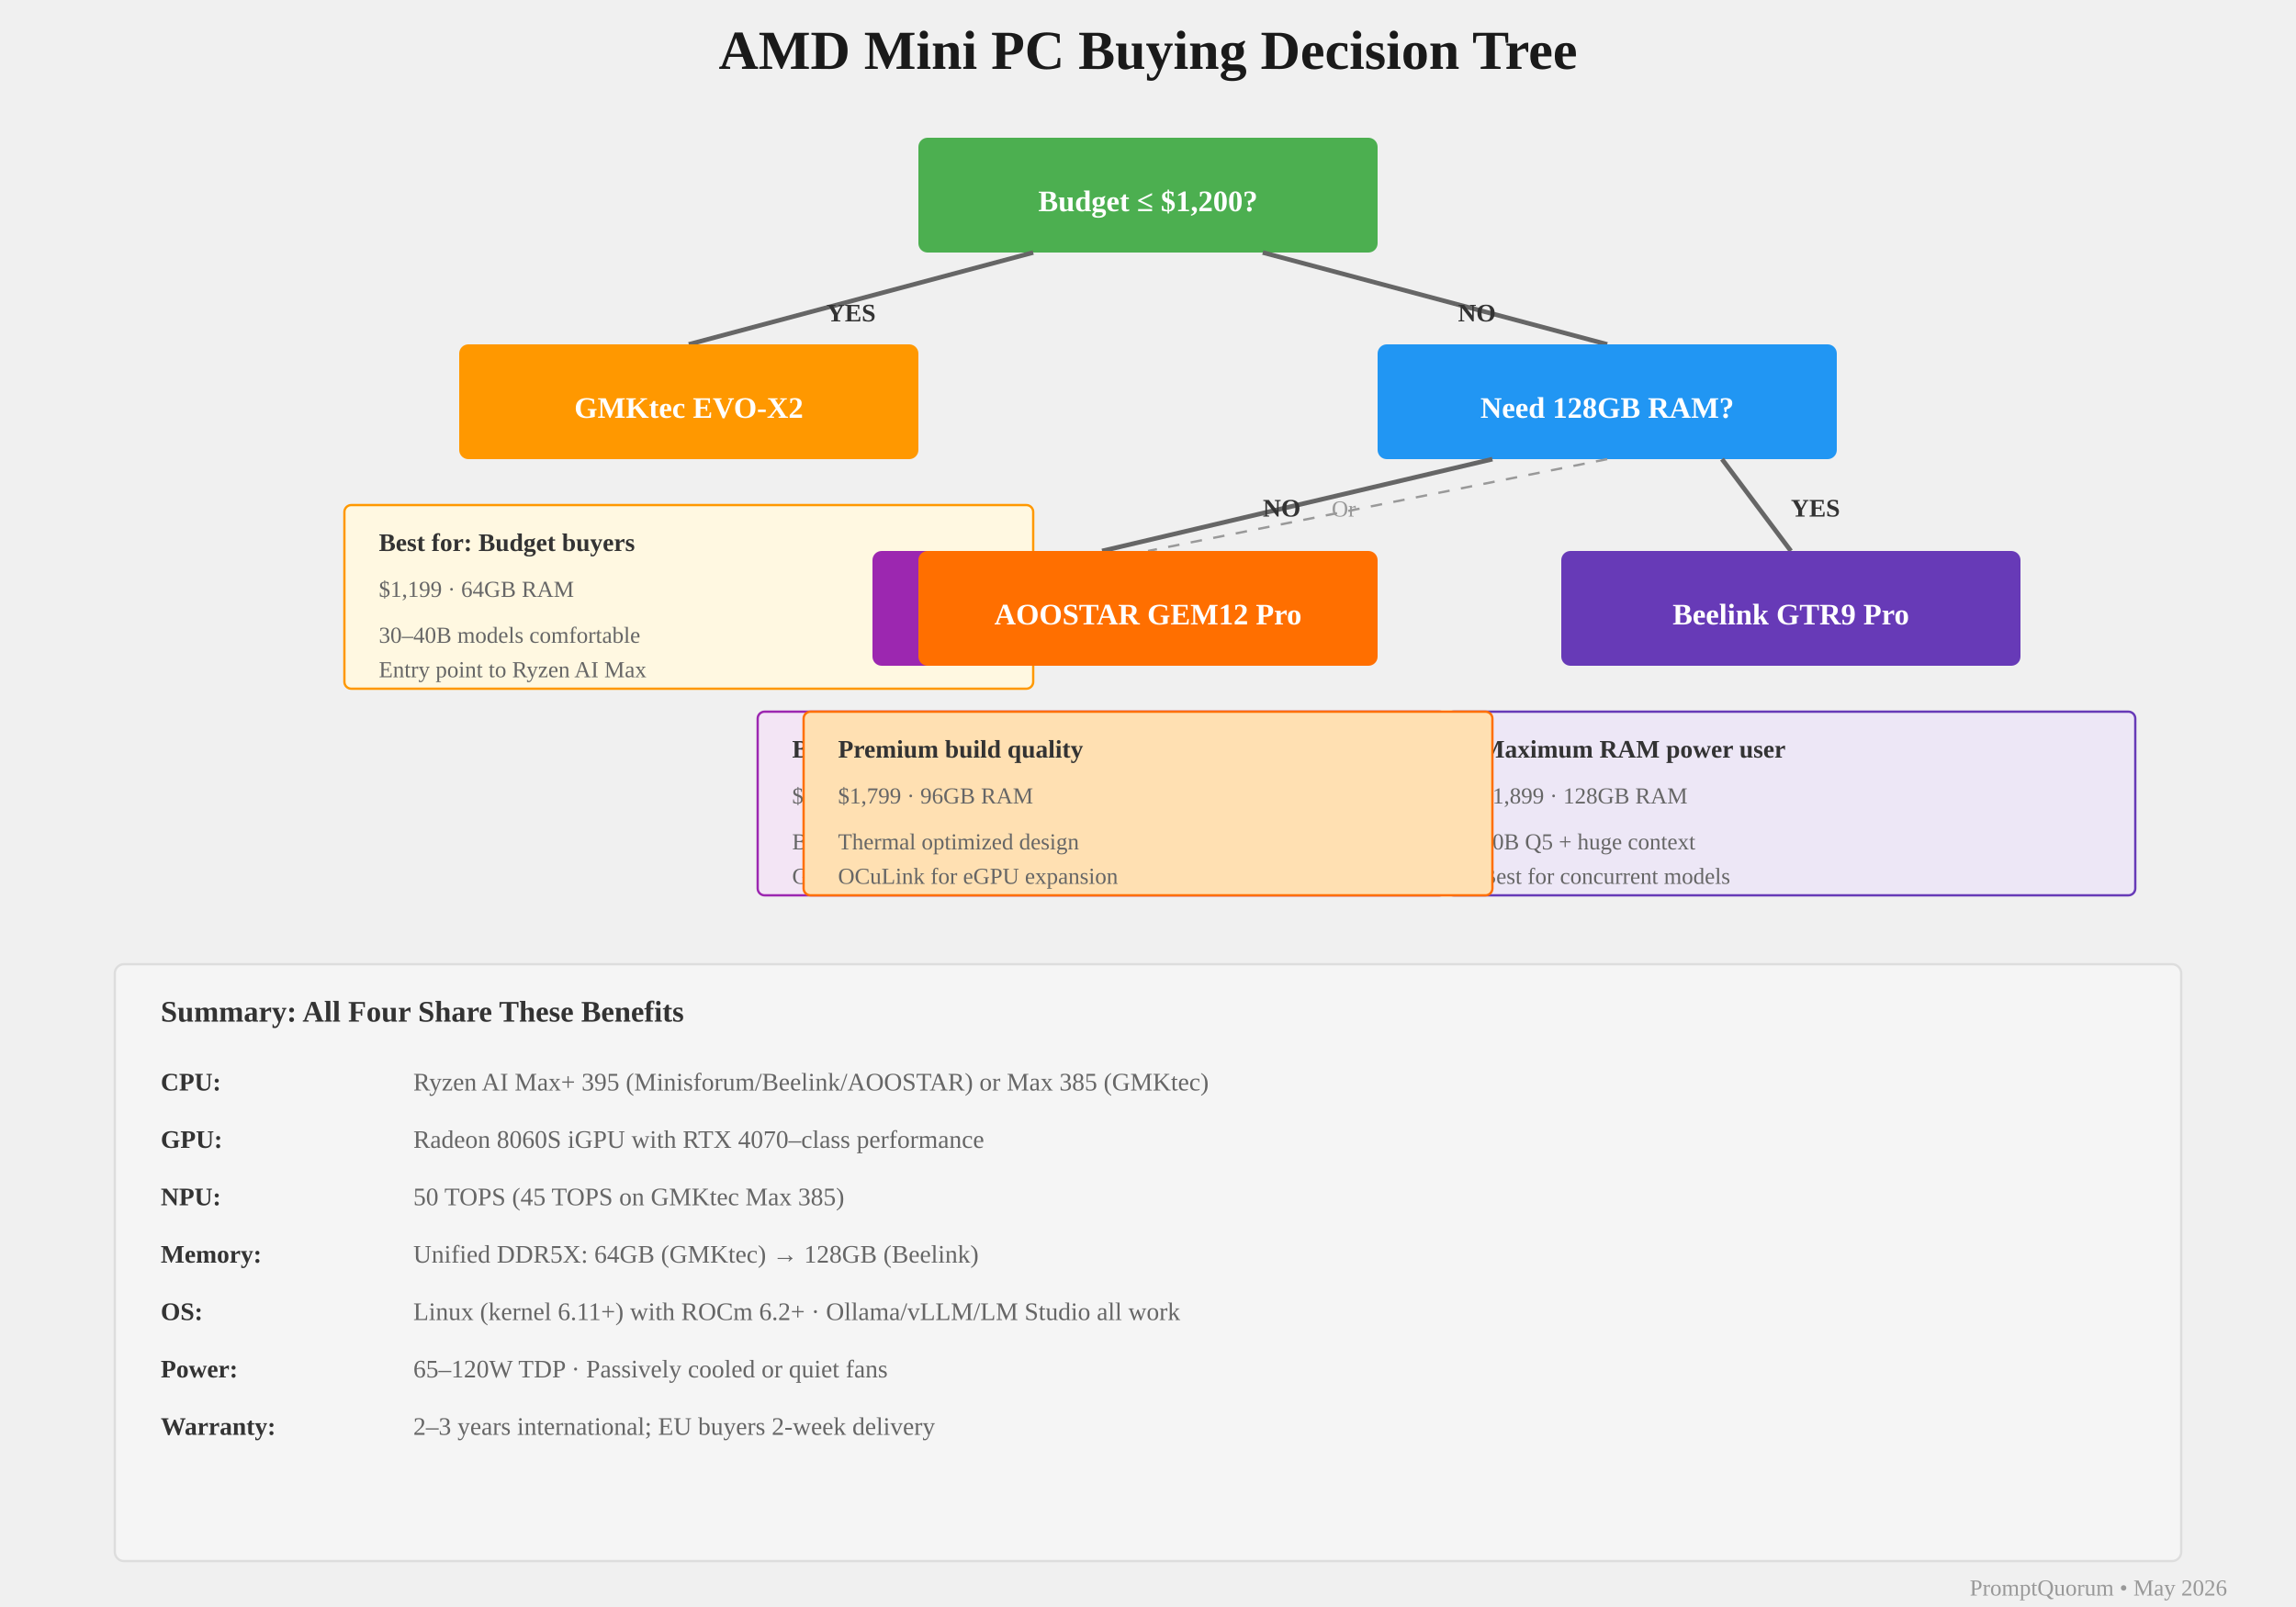
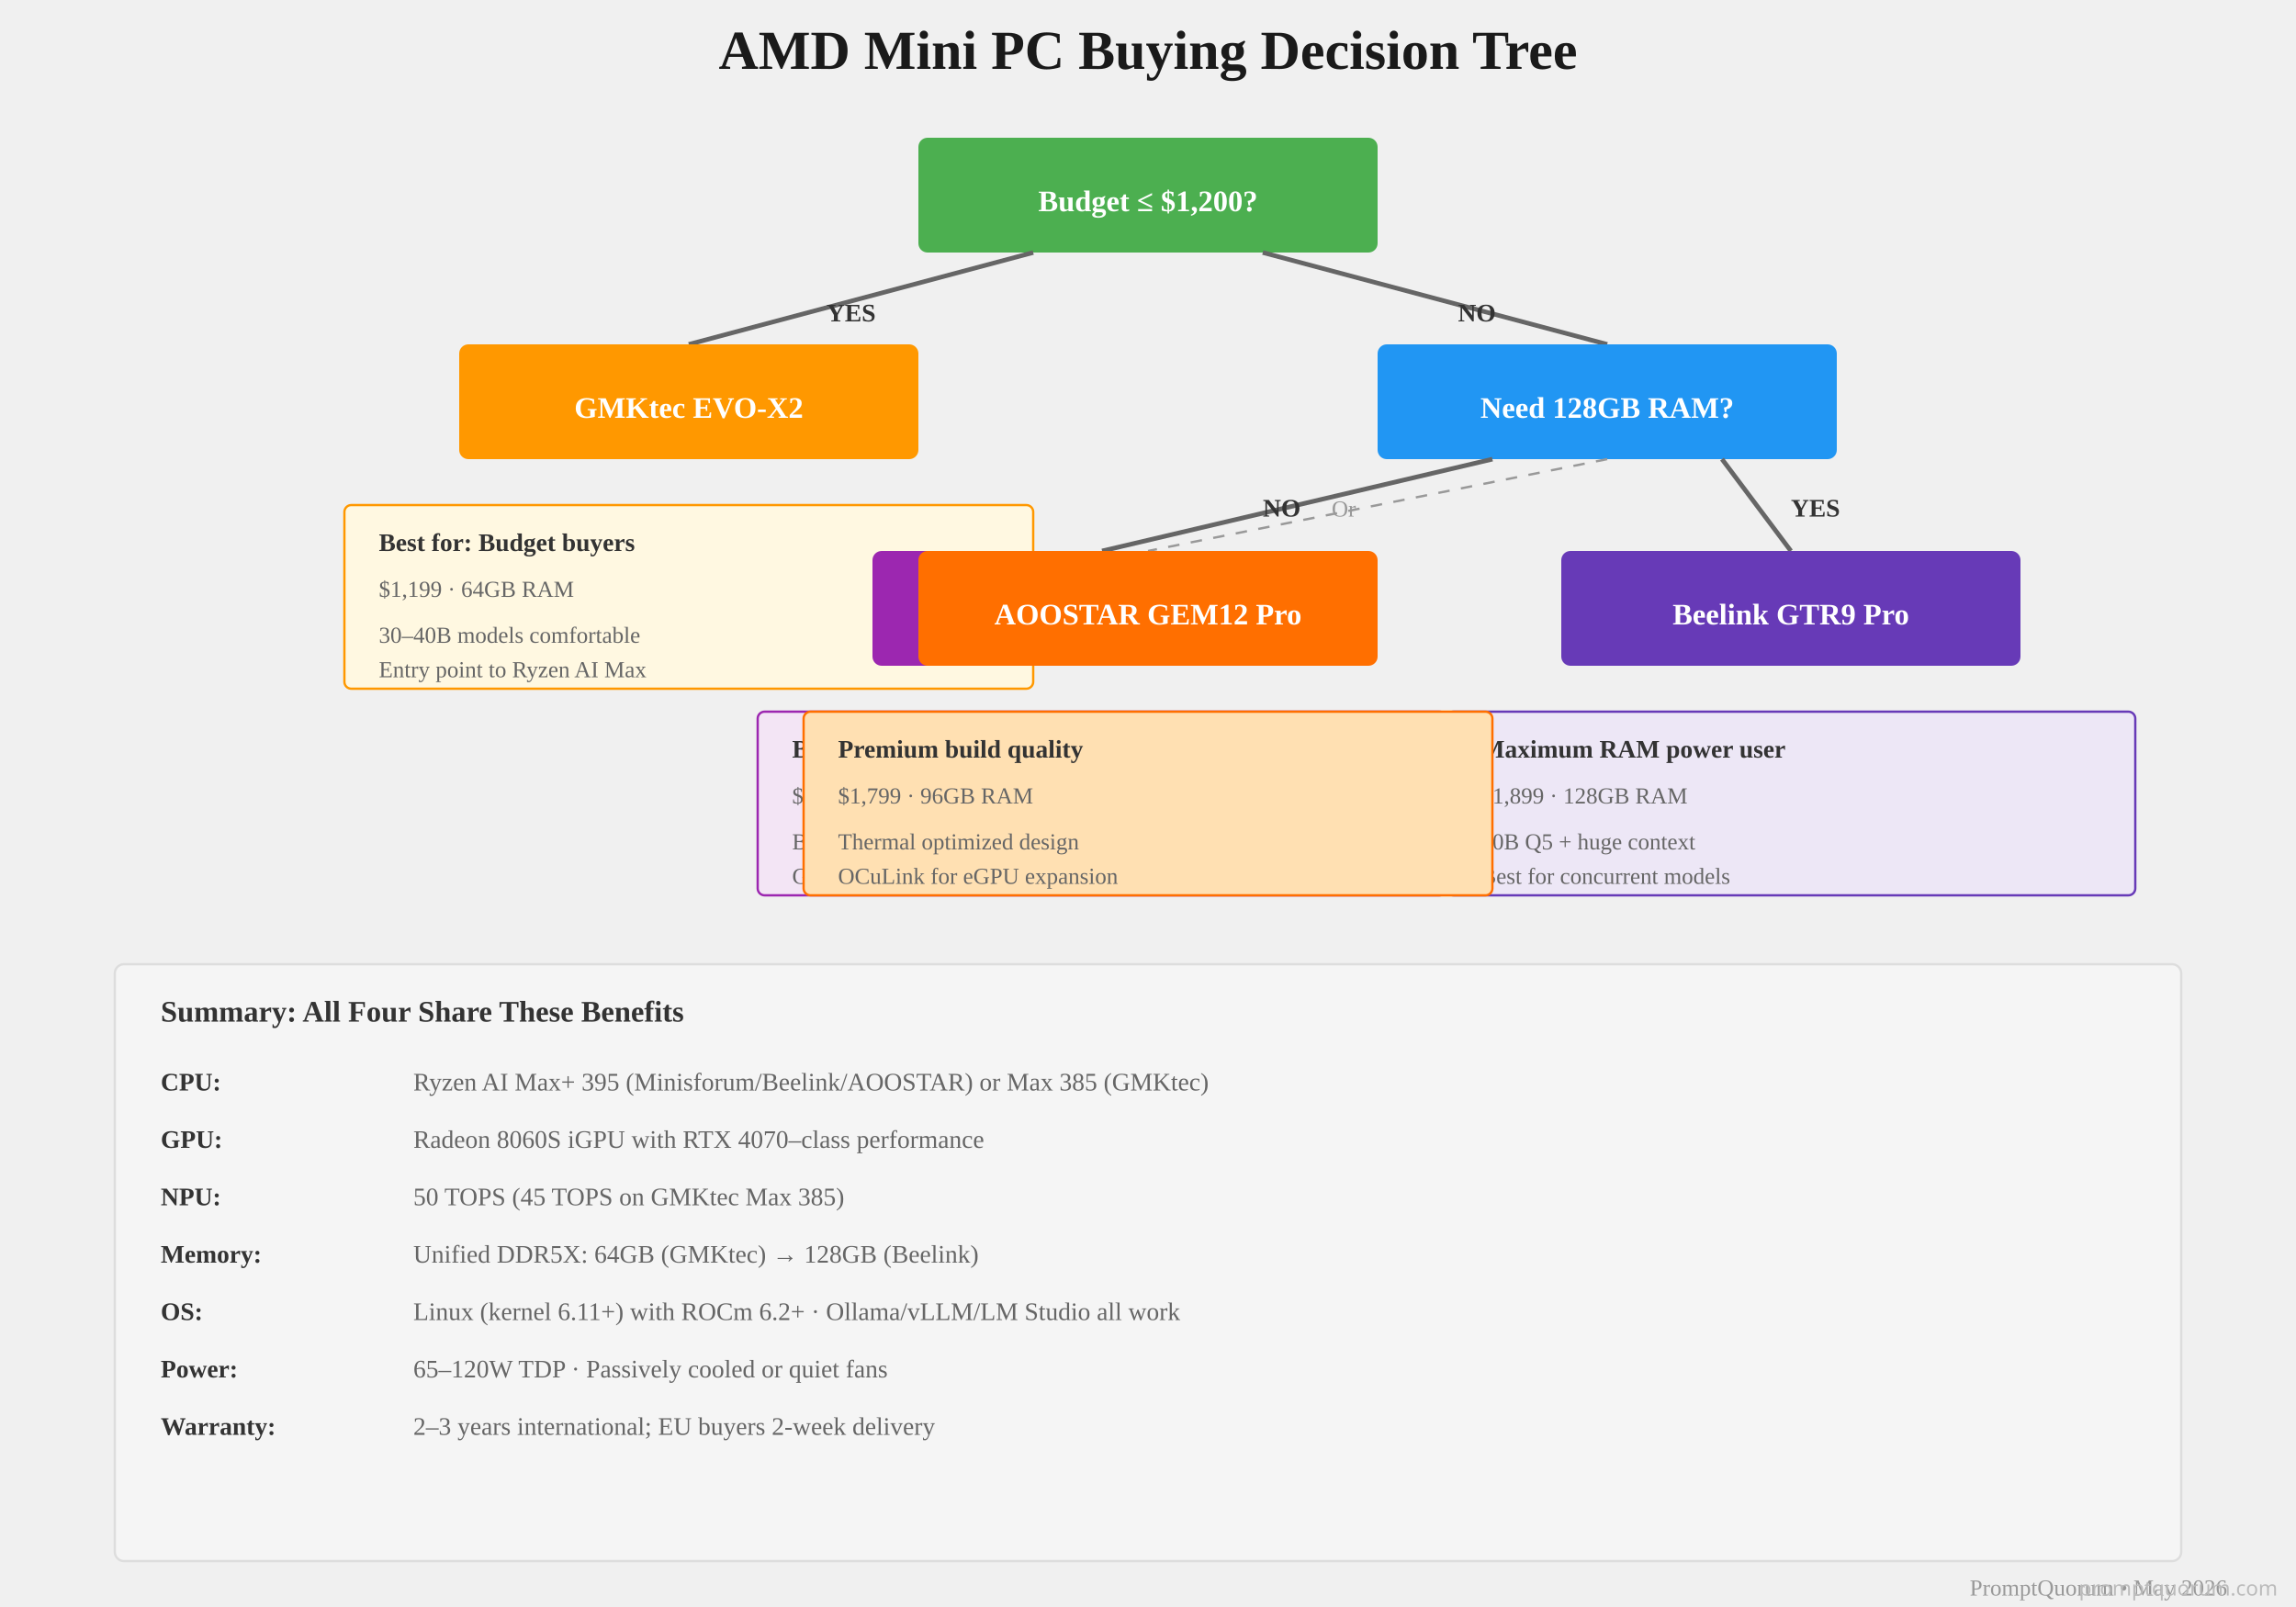
<svg xmlns="http://www.w3.org/2000/svg" viewBox="0 0 1000 700">
  <text x="500" y="30" font-size="24" font-weight="bold" text-anchor="middle" fill="#1a1a1a">AMD Mini PC Buying Decision Tree</text>
  <rect x="400" y="60" width="200" height="50" fill="#4CAF50" rx="4" />
  <text x="500" y="92" font-size="13" font-weight="bold" text-anchor="middle" fill="#fff">Budget ≤ $1,200?</text>
  <line x1="450" y1="110" x2="300" y2="150" stroke="#666" stroke-width="2" />
  <text x="360" y="140" font-size="11" font-weight="bold" fill="#333">YES</text>
  <rect x="200" y="150" width="200" height="50" fill="#FF9800" rx="4" />
  <text x="300" y="182" font-size="13" font-weight="bold" text-anchor="middle" fill="#fff">GMKtec EVO-X2</text>
  <rect x="150" y="220" width="300" height="80" fill="#fff8e1" stroke="#FF9800" stroke-width="1" rx="3" />
  <text x="165" y="240" font-size="11" font-weight="bold" fill="#333">Best for: Budget buyers</text>
  <text x="165" y="260" font-size="10" fill="#666">$1,199 · 64GB RAM</text>
  <text x="165" y="280" font-size="10" fill="#666">30–40B models comfortable</text>
  <text x="165" y="295" font-size="10" fill="#666">Entry point to Ryzen AI Max</text>
  <line x1="550" y1="110" x2="700" y2="150" stroke="#666" stroke-width="2" />
  <text x="635" y="140" font-size="11" font-weight="bold" fill="#333">NO</text>
  <rect x="600" y="150" width="200" height="50" fill="#2196F3" rx="4" />
  <text x="700" y="182" font-size="13" font-weight="bold" text-anchor="middle" fill="#fff">Need 128GB RAM?</text>
  <line x1="650" y1="200" x2="480" y2="240" stroke="#666" stroke-width="2" />
  <text x="550" y="225" font-size="11" font-weight="bold" fill="#333">NO</text>
  <rect x="380" y="240" width="200" height="50" fill="#9C27B0" rx="4" />
  <text x="480" y="272" font-size="13" font-weight="bold" text-anchor="middle" fill="#fff">Minisforum MS-A2</text>
  <rect x="330" y="310" width="300" height="80" fill="#f3e5f5" stroke="#9C27B0" stroke-width="1" rx="3" />
  <text x="345" y="330" font-size="11" font-weight="bold" fill="#333">Best overall value</text>
  <text x="345" y="350" font-size="10" fill="#666">$1,599 · 96GB RAM</text>
  <text x="345" y="370" font-size="10" fill="#666">Balanced performance</text>
  <text x="345" y="385" font-size="10" fill="#666">German warehouse shipping</text>
  <line x1="750" y1="200" x2="780" y2="240" stroke="#666" stroke-width="2" />
  <text x="780" y="225" font-size="11" font-weight="bold" fill="#333">YES</text>
  <rect x="680" y="240" width="200" height="50" fill="#673AB7" rx="4" />
  <text x="780" y="272" font-size="13" font-weight="bold" text-anchor="middle" fill="#fff">Beelink GTR9 Pro</text>
  <rect x="630" y="310" width="300" height="80" fill="#ede7f6" stroke="#673AB7" stroke-width="1" rx="3" />
  <text x="645" y="330" font-size="11" font-weight="bold" fill="#333">Maximum RAM power user</text>
  <text x="645" y="350" font-size="10" fill="#666">$1,899 · 128GB RAM</text>
  <text x="645" y="370" font-size="10" fill="#666">70B Q5 + huge context</text>
  <text x="645" y="385" font-size="10" fill="#666">Best for concurrent models</text>
  <line x1="700" y1="200" x2="500" y2="240" stroke="#999" stroke-width="1" stroke-dasharray="5,5" />
  <text x="580" y="225" font-size="10" fill="#999">Or</text>
  <rect x="400" y="240" width="200" height="50" fill="#FF6F00" rx="4" />
  <text x="500" y="272" font-size="13" font-weight="bold" text-anchor="middle" fill="#fff">AOOSTAR GEM12 Pro</text>
  <rect x="350" y="310" width="300" height="80" fill="#ffe0b2" stroke="#FF6F00" stroke-width="1" rx="3" />
  <text x="365" y="330" font-size="11" font-weight="bold" fill="#333">Premium build quality</text>
  <text x="365" y="350" font-size="10" fill="#666">$1,799 · 96GB RAM</text>
  <text x="365" y="370" font-size="10" fill="#666">Thermal optimized design</text>
  <text x="365" y="385" font-size="10" fill="#666">OCuLink for eGPU expansion</text>
  <rect x="50" y="420" width="900" height="260" fill="#f5f5f5" stroke="#ddd" stroke-width="1" rx="4" />
  <text x="70" y="445" font-size="13" font-weight="bold" fill="#333">Summary: All Four Share These Benefits</text>
  <text x="70" y="475" font-size="11" font-weight="bold" fill="#333">CPU:</text>
  <text x="180" y="475" font-size="11" fill="#666">Ryzen AI Max+ 395 (Minisforum/Beelink/AOOSTAR) or Max 385 (GMKtec)</text>
  <text x="70" y="500" font-size="11" font-weight="bold" fill="#333">GPU:</text>
  <text x="180" y="500" font-size="11" fill="#666">Radeon 8060S iGPU with RTX 4070–class performance</text>
  <text x="70" y="525" font-size="11" font-weight="bold" fill="#333">NPU:</text>
  <text x="180" y="525" font-size="11" fill="#666">50 TOPS (45 TOPS on GMKtec Max 385)</text>
  <text x="70" y="550" font-size="11" font-weight="bold" fill="#333">Memory:</text>
  <text x="180" y="550" font-size="11" fill="#666">Unified DDR5X: 64GB (GMKtec) → 128GB (Beelink)</text>
  <text x="70" y="575" font-size="11" font-weight="bold" fill="#333">OS:</text>
  <text x="180" y="575" font-size="11" fill="#666">Linux (kernel 6.11+) with ROCm 6.2+ · Ollama/vLLM/LM Studio all work</text>
  <text x="70" y="600" font-size="11" font-weight="bold" fill="#333">Power:</text>
  <text x="180" y="600" font-size="11" fill="#666">65–120W TDP · Passively cooled or quiet fans</text>
  <text x="70" y="625" font-size="11" font-weight="bold" fill="#333">Warranty:</text>
  <text x="180" y="625" font-size="11" fill="#666">2–3 years international; EU buyers 2-week delivery</text>
  <text x="970" y="695" font-size="10" fill="#999" text-anchor="end">PromptQuorum • May 2026</text>
+   <text x="992" y="695" font-family="system-ui,sans-serif" font-size="9" fill="#BBBBBB" text-anchor="end">promptquorum.com</text>
</svg>
